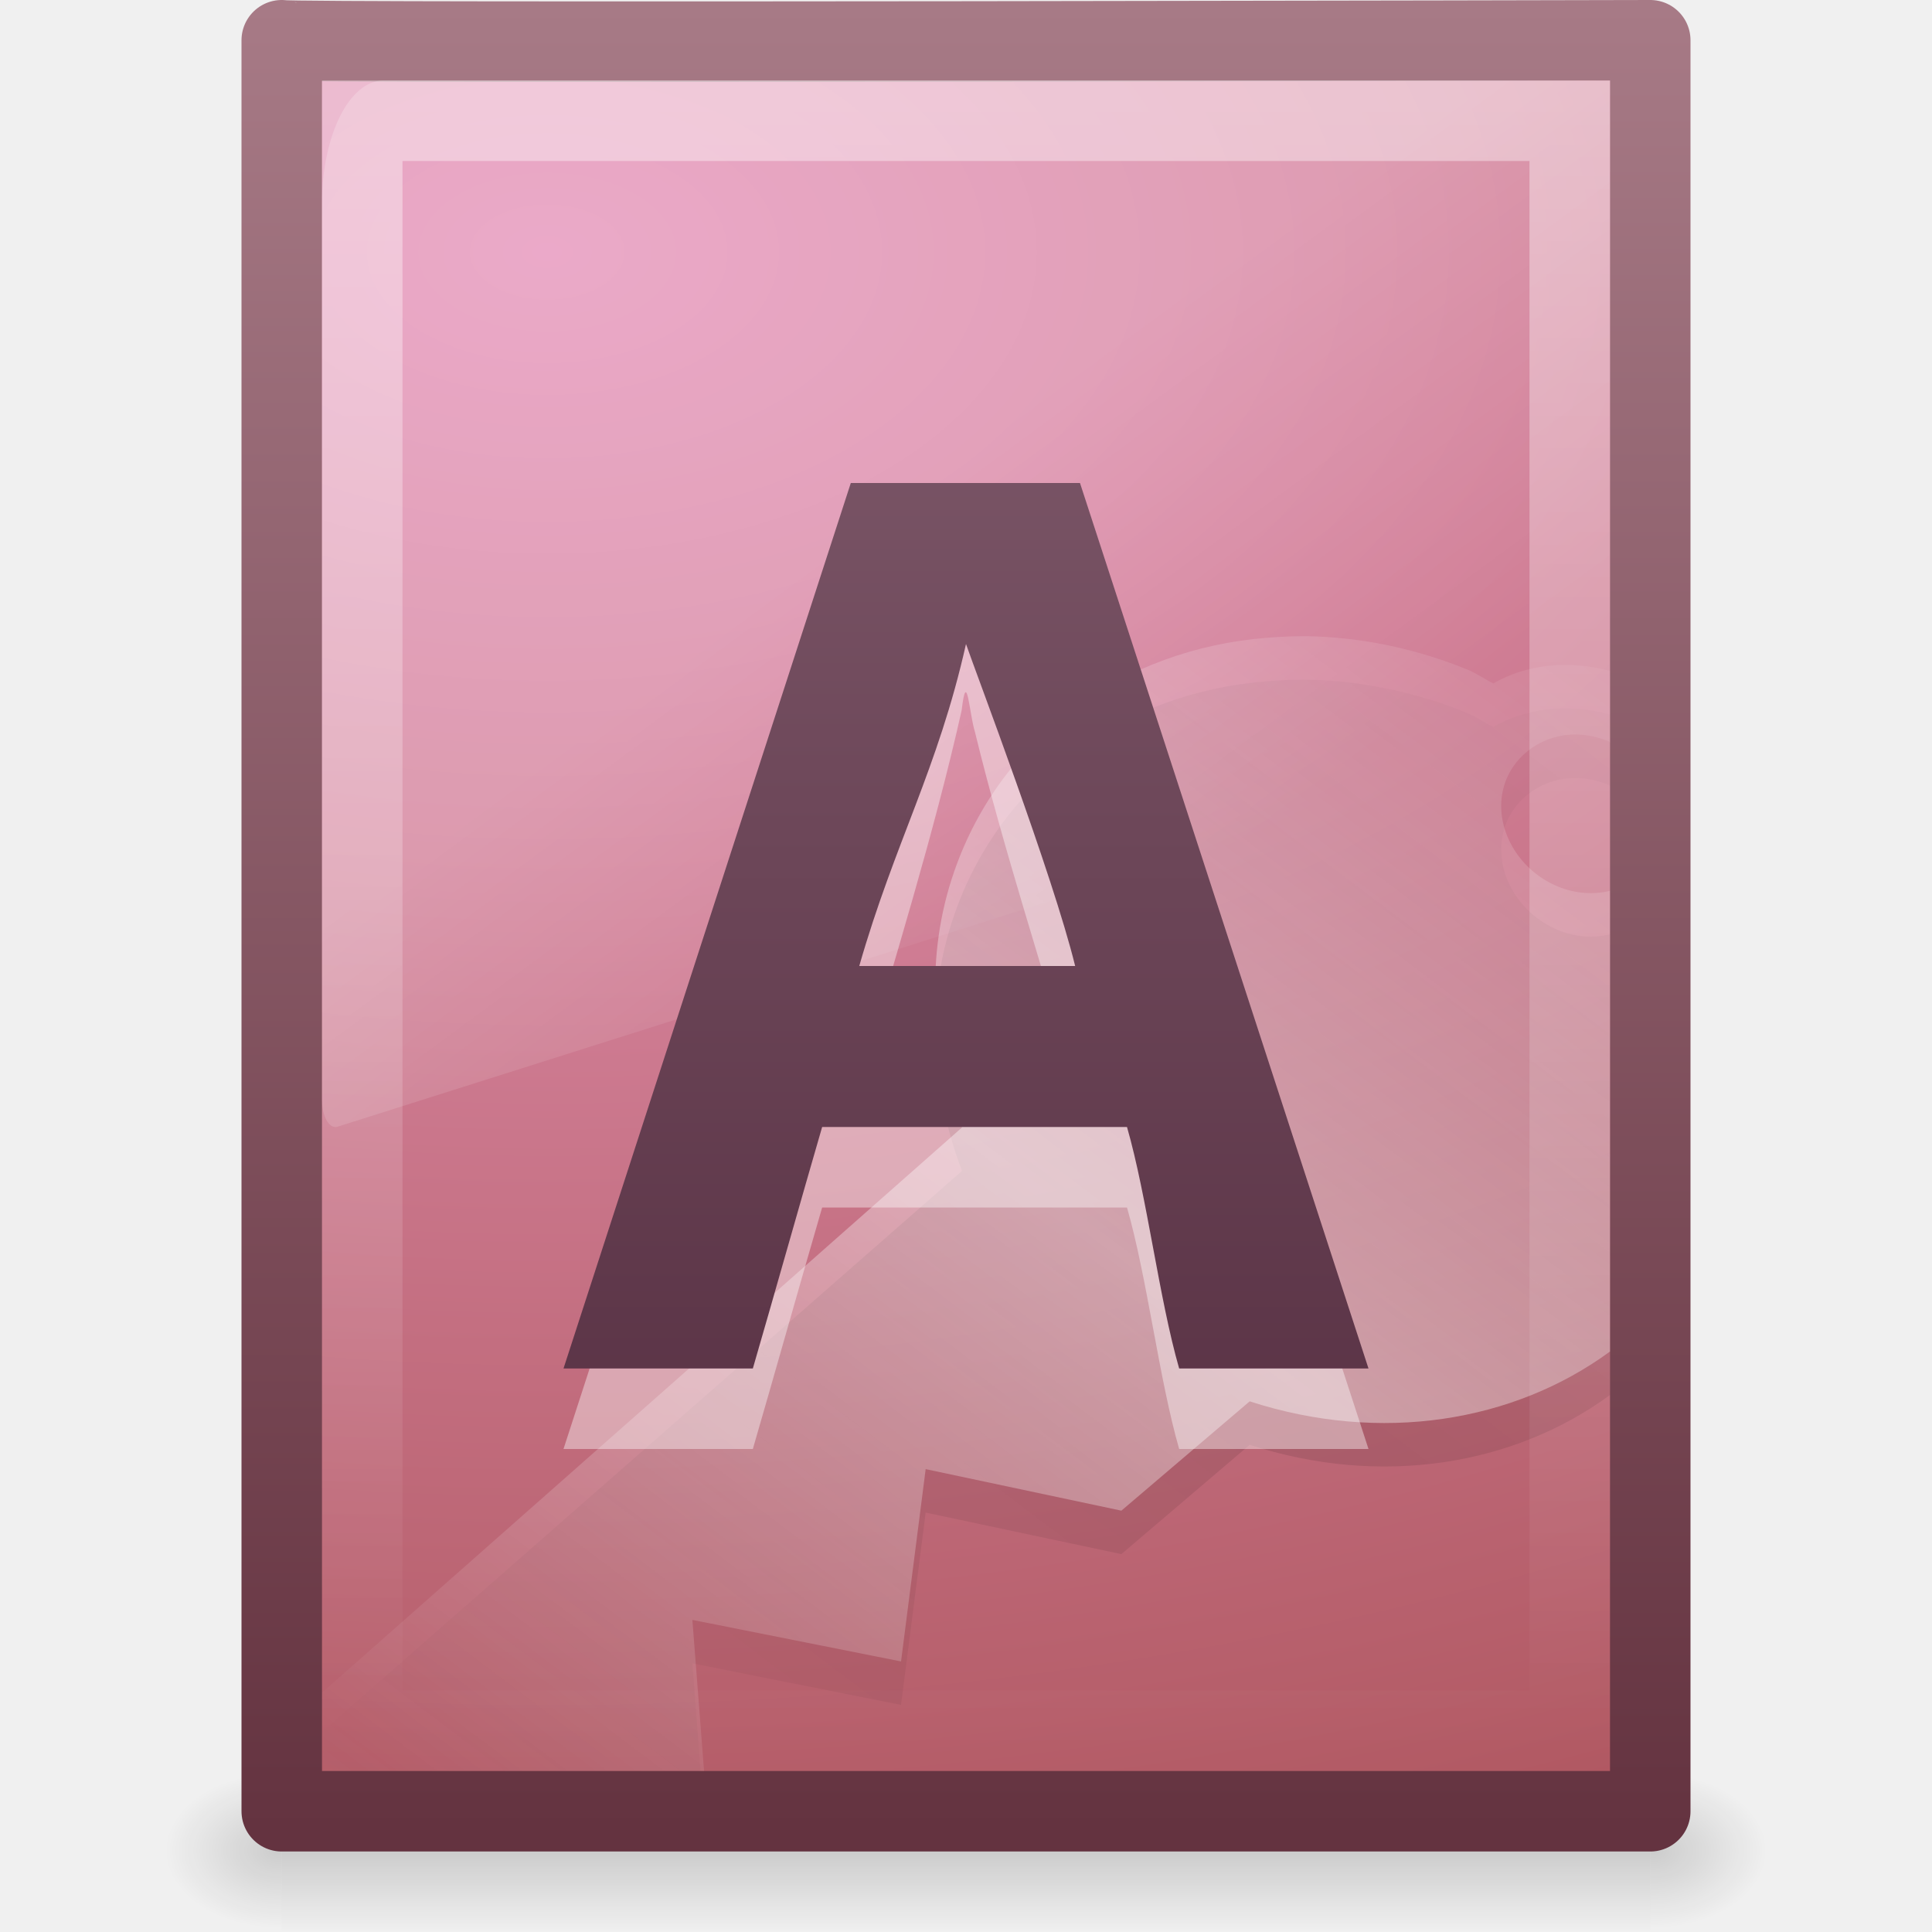
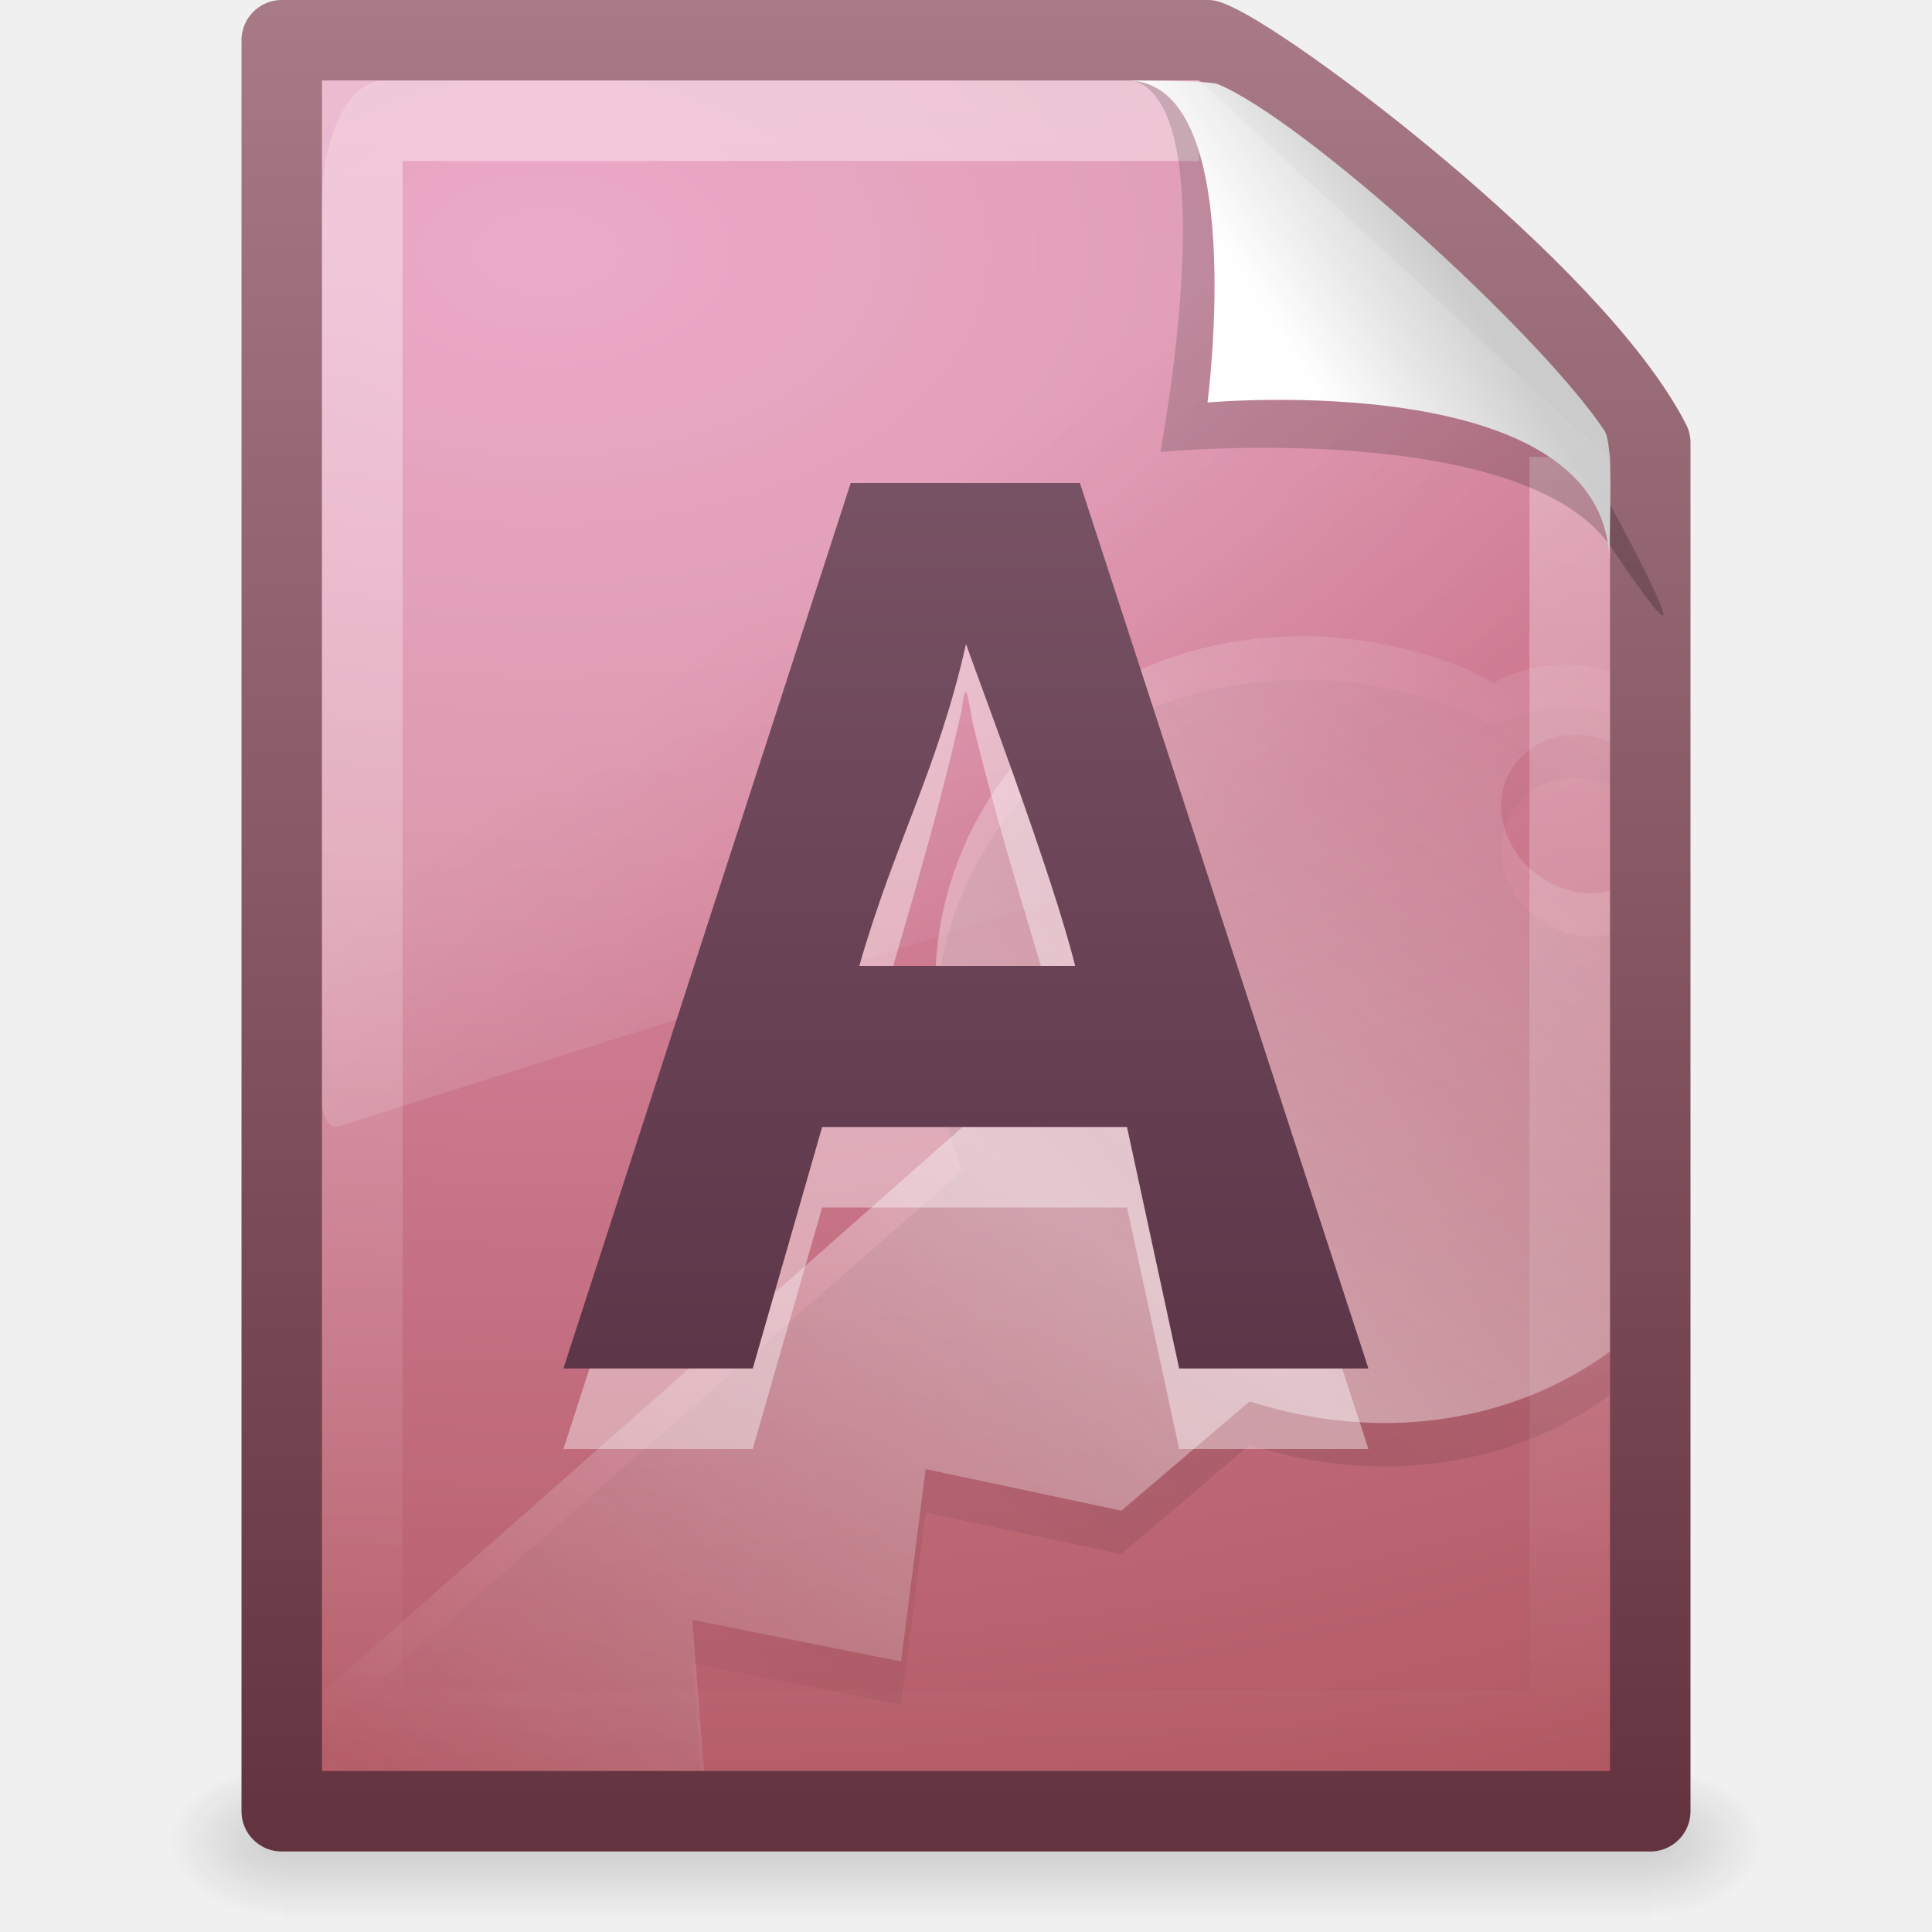
- <svg xmlns="http://www.w3.org/2000/svg" xmlns:xlink="http://www.w3.org/1999/xlink" version="1.0" width="24" height="24" id="svg3473">
-   <defs id="defs3475">
-     <linearGradient id="linearGradient5048">
-       <stop id="stop5050" style="stop-color:#000000;stop-opacity:0" offset="0" />
-       <stop id="stop5056" style="stop-color:#000000;stop-opacity:1" offset="0.5" />
-       <stop id="stop5052" style="stop-color:#000000;stop-opacity:0" offset="1" />
+ <svg xmlns="http://www.w3.org/2000/svg" xmlns:xlink="http://www.w3.org/1999/xlink" version="1" width="24" height="24">
+   <defs>
+     <linearGradient id="a">
+       <stop offset="0" stop-opacity="0" />
+       <stop offset=".5" />
+       <stop offset="1" stop-opacity="0" />
    </linearGradient>
-     <linearGradient x1="302.857" y1="366.648" x2="302.857" y2="609.505" id="linearGradient2447" xlink:href="#linearGradient5048" gradientUnits="userSpaceOnUse" gradientTransform="matrix(0.0352071,0,0,0.00823529,-0.724852,18.98055)" />
-     <radialGradient cx="605.714" cy="486.648" r="117.143" fx="605.714" fy="486.648" id="radialGradient2444" xlink:href="#linearGradient5060" gradientUnits="userSpaceOnUse" gradientTransform="matrix(-0.01204859,0,0,0.00823529,10.76121,18.98057)" />
-     <linearGradient id="linearGradient5060">
-       <stop id="stop5062" style="stop-color:#000000;stop-opacity:1" offset="0" />
-       <stop id="stop5064" style="stop-color:#000000;stop-opacity:0" offset="1" />
+     <linearGradient x1="302.857" y1="366.648" x2="302.857" y2="609.505" id="k" xlink:href="#a" gradientUnits="userSpaceOnUse" gradientTransform="matrix(.035 0 0 .008 -.725 18.981)" />
+     <radialGradient cx="605.714" cy="486.648" r="117.143" fx="605.714" fy="486.648" id="l" xlink:href="#b" gradientUnits="userSpaceOnUse" gradientTransform="matrix(-.012 0 0 .008 10.761 18.981)" />
+     <linearGradient id="b">
+       <stop offset="0" />
+       <stop offset="1" stop-opacity="0" />
    </linearGradient>
-     <radialGradient cx="605.714" cy="486.648" r="117.143" fx="605.714" fy="486.648" id="radialGradient2441" xlink:href="#linearGradient5060" gradientUnits="userSpaceOnUse" gradientTransform="matrix(0.01204859,0,0,0.00823529,13.23879,18.98057)" />
-     <linearGradient id="linearGradient4711-257">
-       <stop id="stop4963" style="stop-color:#643340;stop-opacity:1" offset="0" />
-       <stop id="stop4965" style="stop-color:#a77a86;stop-opacity:1" offset="1" />
+     <radialGradient cx="605.714" cy="486.648" r="117.143" fx="605.714" fy="486.648" id="m" xlink:href="#b" gradientUnits="userSpaceOnUse" gradientTransform="matrix(.012 0 0 .008 13.239 18.981)" />
+     <linearGradient id="c">
+       <stop offset="0" stop-color="#643340" />
+       <stop offset="1" stop-color="#a77a86" />
    </linearGradient>
-     <linearGradient x1="-51.786" y1="53.624" x2="-51.786" y2="2.906" id="linearGradient3405" xlink:href="#linearGradient4711-257" gradientUnits="userSpaceOnUse" gradientTransform="matrix(0.3922137,0,0,0.4473607,29.19929,-1.238699)" />
-     <linearGradient id="linearGradient4145-42">
-       <stop id="stop4953" style="stop-color:#e694bb;stop-opacity:1" offset="0" />
-       <stop id="stop4955" style="stop-color:#d3819a;stop-opacity:1" offset="0.262" />
-       <stop id="stop4957" style="stop-color:#b25a64;stop-opacity:1" offset="0.705" />
-       <stop id="stop4959" style="stop-color:#98313d;stop-opacity:1" offset="1" />
+     <linearGradient x1="-51.786" y1="53.624" x2="-51.786" y2="2.906" id="o" xlink:href="#c" gradientUnits="userSpaceOnUse" gradientTransform="matrix(.392 0 0 .447 29.199 -1.239)" />
+     <linearGradient id="d">
+       <stop offset="0" stop-color="#e694bb" />
+       <stop offset=".262" stop-color="#d3819a" />
+       <stop offset=".705" stop-color="#b25a64" />
+       <stop offset="1" stop-color="#98313d" />
    </linearGradient>
-     <radialGradient cx="14.239" cy="11.49" r="18" fx="14.239" fy="11.49" id="radialGradient3403" xlink:href="#linearGradient4145-42" gradientUnits="userSpaceOnUse" gradientTransform="matrix(0,1.589098,-2.573576,0,36.37854,-19.49787)" />
-     <linearGradient id="linearGradient3211">
-       <stop id="stop3213" style="stop-color:#ffffff;stop-opacity:1" offset="0" />
-       <stop id="stop3215" style="stop-color:#ffffff;stop-opacity:0" offset="1" />
+     <radialGradient cx="14.239" cy="11.49" r="18" fx="14.239" fy="11.49" id="n" xlink:href="#d" gradientUnits="userSpaceOnUse" gradientTransform="matrix(0 1.589 -2.574 0 36.379 -19.498)" />
+     <linearGradient id="e">
+       <stop offset="0" stop-color="#fff" />
+       <stop offset="1" stop-color="#fff" stop-opacity="0" />
    </linearGradient>
-     <linearGradient x1="24" y1="2" x2="24" y2="46.017" id="linearGradient2429" xlink:href="#linearGradient3211" gradientUnits="userSpaceOnUse" gradientTransform="matrix(0.4545444,0,0,0.4651153,1.090934,0.3372293)" />
-     <linearGradient id="linearGradient8589">
-       <stop id="stop8591" style="stop-color:#fefefe;stop-opacity:1" offset="0" />
-       <stop id="stop8593" style="stop-color:#cbcbcb;stop-opacity:1" offset="1" />
+     <linearGradient x1="24" y1="2" x2="24" y2="46.017" id="p" xlink:href="#e" gradientUnits="userSpaceOnUse" gradientTransform="matrix(.455 0 0 .465 1.091 .337)" />
+     <linearGradient id="f">
+       <stop offset="0" stop-color="#fefefe" />
+       <stop offset="1" stop-color="#cbcbcb" />
    </linearGradient>
-     <linearGradient x1="32.892" y1="8.059" x2="36.358" y2="5.457" id="linearGradient2425" xlink:href="#linearGradient8589" gradientUnits="userSpaceOnUse" gradientTransform="matrix(0.4778466,0,0,0.5524833,0.3722548,-0.0761283)" />
-     <linearGradient id="linearGradient8265-821-176-38-919-66-249">
-       <stop id="stop2687" style="stop-color:#ffffff;stop-opacity:1" offset="0" />
-       <stop id="stop2689" style="stop-color:#ffffff;stop-opacity:0" offset="1" />
+     <linearGradient x1="32.892" y1="8.059" x2="36.358" y2="5.457" id="q" xlink:href="#f" gradientUnits="userSpaceOnUse" gradientTransform="matrix(.478 0 0 .552 .372 -.076)" />
+     <linearGradient id="g">
+       <stop offset="0" stop-color="#fff" />
+       <stop offset="1" stop-color="#fff" stop-opacity="0" />
    </linearGradient>
-     <linearGradient x1="16.626" y1="15.298" x2="20.055" y2="24.628" id="linearGradient3376" xlink:href="#linearGradient8265-821-176-38-919-66-249" gradientUnits="userSpaceOnUse" gradientTransform="matrix(0.3482993,0,0,0.6967199,3.640816,-3.158546)" />
-     <linearGradient id="linearGradient4000">
-       <stop id="stop4002" style="stop-color:#000000;stop-opacity:1" offset="0" />
-       <stop id="stop4004" style="stop-color:#000000;stop-opacity:0" offset="1" />
+     <linearGradient x1="16.626" y1="15.298" x2="20.055" y2="24.628" id="r" xlink:href="#g" gradientUnits="userSpaceOnUse" gradientTransform="matrix(.348 0 0 .697 3.641 -3.159)" />
+     <linearGradient id="h">
+       <stop offset="0" />
+       <stop offset="1" stop-opacity="0" />
    </linearGradient>
-     <linearGradient x1="75.854" y1="28" x2="91" y2="12" id="linearGradient3465" xlink:href="#linearGradient4000" gradientUnits="userSpaceOnUse" gradientTransform="matrix(0.5606869,0,0,0.4468189,-29.28361,3.083863)" spreadMethod="reflect" />
-     <linearGradient id="linearGradient5293">
-       <stop id="stop5295" style="stop-color:#ffffff;stop-opacity:1" offset="0" />
-       <stop id="stop5297" style="stop-color:#ffffff;stop-opacity:0" offset="1" />
+     <linearGradient x1="75.854" y1="28" x2="91" y2="12" id="s" xlink:href="#h" gradientUnits="userSpaceOnUse" gradientTransform="matrix(.561 0 0 .447 -29.284 3.084)" spreadMethod="reflect" />
+     <linearGradient id="i">
+       <stop offset="0" stop-color="#fff" />
+       <stop offset="1" stop-color="#fff" stop-opacity="0" />
    </linearGradient>
-     <linearGradient x1="75.854" y1="28" x2="91" y2="12" id="linearGradient3462" xlink:href="#linearGradient5293" gradientUnits="userSpaceOnUse" gradientTransform="matrix(0.5606869,0,0,0.4468189,-29.28361,2.54373)" spreadMethod="reflect" />
-     <linearGradient id="linearGradient4106">
-       <stop id="stop4108" style="stop-color:#51293c;stop-opacity:1" offset="0" />
-       <stop id="stop4110" style="stop-color:#876374;stop-opacity:1" offset="1" />
+     <linearGradient x1="75.854" y1="28" x2="91" y2="12" id="t" xlink:href="#i" gradientUnits="userSpaceOnUse" gradientTransform="matrix(.561 0 0 .447 -29.284 2.544)" spreadMethod="reflect" />
+     <linearGradient id="j">
+       <stop offset="0" stop-color="#51293c" />
+       <stop offset="1" stop-color="#876374" />
    </linearGradient>
-     <linearGradient x1="24.239" y1="44.11" x2="24.239" y2="0.191" id="linearGradient3450" xlink:href="#linearGradient4106" gradientUnits="userSpaceOnUse" gradientTransform="matrix(0.5042588,0,0,0.5029191,1.907158,-0.4284744)" />
-     <linearGradient xlink:href="#linearGradient4106" id="linearGradient3039" gradientUnits="userSpaceOnUse" gradientTransform="matrix(0.5042588,0,0,0.5029191,1.907158,-0.4284744)" x1="24.239" y1="44.11" x2="24.239" y2="0.191" />
-     <linearGradient xlink:href="#linearGradient5293" id="linearGradient3043" gradientUnits="userSpaceOnUse" gradientTransform="matrix(0.5606869,0,0,0.4468189,-29.28361,2.54373)" spreadMethod="reflect" x1="75.854" y1="28" x2="91" y2="12" />
-     <linearGradient xlink:href="#linearGradient4000" id="linearGradient3046" gradientUnits="userSpaceOnUse" gradientTransform="matrix(0.5606869,0,0,0.4468189,-29.28361,3.083863)" spreadMethod="reflect" x1="75.854" y1="28" x2="91" y2="12" />
-     <linearGradient xlink:href="#linearGradient8265-821-176-38-919-66-249" id="linearGradient3049" gradientUnits="userSpaceOnUse" gradientTransform="matrix(0.3482993,0,0,0.6967199,3.640816,-3.158546)" x1="16.626" y1="15.298" x2="20.055" y2="24.628" />
-     <linearGradient xlink:href="#linearGradient8589" id="linearGradient3052" gradientUnits="userSpaceOnUse" gradientTransform="matrix(0.4778466,0,0,0.5524833,0.3722548,-0.0761283)" x1="32.892" y1="8.059" x2="36.358" y2="5.457" />
-     <linearGradient xlink:href="#linearGradient3211" id="linearGradient3056" gradientUnits="userSpaceOnUse" gradientTransform="matrix(0.4545444,0,0,0.4651153,1.090934,0.3372293)" x1="24" y1="2" x2="24" y2="46.017" />
-     <radialGradient xlink:href="#linearGradient4145-42" id="radialGradient3059" gradientUnits="userSpaceOnUse" gradientTransform="matrix(0,1.589098,-2.573576,0,36.37854,-19.49787)" cx="14.239" cy="11.49" fx="14.239" fy="11.49" r="18" />
-     <linearGradient xlink:href="#linearGradient4711-257" id="linearGradient3061" gradientUnits="userSpaceOnUse" gradientTransform="matrix(0.3922137,0,0,0.4473607,29.19929,-1.238699)" x1="-51.786" y1="53.624" x2="-51.786" y2="2.906" />
-     <radialGradient xlink:href="#linearGradient5060" id="radialGradient3064" gradientUnits="userSpaceOnUse" gradientTransform="matrix(0.01204859,0,0,0.00823529,13.23879,18.98057)" cx="605.714" cy="486.648" fx="605.714" fy="486.648" r="117.143" />
-     <radialGradient xlink:href="#linearGradient5060" id="radialGradient3067" gradientUnits="userSpaceOnUse" gradientTransform="matrix(-0.01204859,0,0,0.00823529,10.76121,18.98057)" cx="605.714" cy="486.648" fx="605.714" fy="486.648" r="117.143" />
-     <linearGradient xlink:href="#linearGradient5048" id="linearGradient3070" gradientUnits="userSpaceOnUse" gradientTransform="matrix(0.0352071,0,0,0.00823529,-0.724852,18.98055)" x1="302.857" y1="366.648" x2="302.857" y2="609.505" />
+     <linearGradient x1="24.239" y1="44.11" x2="24.239" y2=".191" id="u" xlink:href="#j" gradientUnits="userSpaceOnUse" gradientTransform="matrix(.504 0 0 .503 1.907 -.428)" />
  </defs>
-   <rect style="opacity:0.15;fill:url(#linearGradient3070);fill-opacity:1;fill-rule:nonzero;stroke:none;stroke-width:1;marker:none;visibility:visible;display:inline;overflow:visible" id="rect2879" y="22" x="3.5" height="2" width="17" />
-   <path style="opacity:0.15;fill:url(#radialGradient3067);fill-opacity:1;fill-rule:nonzero;stroke:none;stroke-width:1;marker:none;visibility:visible;display:inline;overflow:visible" id="path2881" d="m 3.5,22 c 0,0 0,2 0,2 C 2.88,24.004 2,23.552 2,23 2,22.448 2.692,22 3.5,22 z" />
-   <path style="opacity:0.15;fill:url(#radialGradient3064);fill-opacity:1;fill-rule:nonzero;stroke:none;stroke-width:1;marker:none;visibility:visible;display:inline;overflow:visible" id="path2883" d="m 20.5,22 c 0,0 0,2 0,2 0.62,0.004 1.5,-0.448 1.5,-1 0,-0.552 -0.692,-1 -1.5,-1 l 0,0 z" />
-   <path style="fill:url(#radialGradient3059);fill-opacity:1;fill-rule:nonzero;stroke:url(#linearGradient3061);stroke-width:1;stroke-linecap:butt;stroke-linejoin:round;stroke-miterlimit:4;stroke-opacity:1;stroke-dasharray:none;stroke-dashoffset:0;marker:none;visibility:visible;display:inline;overflow:visible;enable-background:accumulate" id="path4160" d="M 3.5,0.5 C 3.609,0.54 20.5,0.5 20.5,0.5 c 0,0 3.9e-5,16.271 3.9e-5,22 -5.667,0 -11.333,0 -17,0 0,-7.333 0,-14.667 0,-22 z" />
-   <path style="opacity:0.4;fill:none;stroke:url(#linearGradient3056);stroke-width:1;stroke-linecap:butt;stroke-linejoin:miter;stroke-miterlimit:4;stroke-opacity:1;stroke-dasharray:none;stroke-dashoffset:0;display:inline" id="path2435" d="m 19.5,1.5 c 0,5.208 0,14.792 0,20 -5,0 -10,0 -15,0 0,-6.667 0,-13.333 0,-20 3.437,0 12.063,0 15.5,0" />
-   <path style="opacity:0.2;fill:url(#linearGradient3049);fill-opacity:1;fill-rule:evenodd;stroke:none" id="path3879" d="M 4.762,1 C 4.341,1 4,1.682 4,2.524 L 4,13.672 c 9.65e-4,0.094 0.022,0.182 0.057,0.245 0.035,0.062 0.082,0.092 0.128,0.082 L 19.859,9.034 C 19.939,9.009 19.999,8.871 20,8.707 L 20,1 c -5.079,7e-7 -10.159,5e-7 -15.238,5e-7 z" />
-   <path style="opacity:0.1;fill:url(#linearGradient3046);fill-opacity:1;fill-rule:nonzero;stroke:none;stroke-width:0.912;marker:none;visibility:visible;display:inline;overflow:visible;enable-background:accumulate" id="path5316" d="m 16.345,8.446 c -0.206,-0.008 -0.411,0.001 -0.612,0.017 -1.766,0.141 -3.293,1.208 -3.88,2.904 -0.362,1.045 -0.289,2.152 0.097,3.179 l -7.95,6.967 0,0.486 4.703,0 -0.102,-1.336 2.592,0.516 0.306,-2.389 2.431,0.516 1.594,-1.358 c 1.628,0.528 3.28,0.258 4.476,-0.619 0,-1.912 0,-3.806 0,-5.723 -0.198,0.05 -0.427,0.037 -0.644,-0.052 -0.531,-0.217 -0.83,-0.797 -0.66,-1.289 0.128,-0.369 0.494,-0.607 0.886,-0.601 0.131,0.002 0.27,0.032 0.403,0.086 0.007,0.003 0.009,0.014 0.016,0.017 C 20,9.47 20,9.174 20,8.875 19.482,8.736 18.96,8.793 18.551,9.03 18.44,8.976 18.345,8.905 18.229,8.858 17.605,8.603 16.963,8.47 16.345,8.446 z" />
-   <path style="opacity:0.4;fill:url(#linearGradient3043);fill-opacity:1;fill-rule:nonzero;stroke:none;stroke-width:0.912;marker:none;visibility:visible;display:inline;overflow:visible;enable-background:accumulate" id="path5283" d="m 16.345,7.906 c -0.206,-0.008 -0.411,0.001 -0.612,0.017 -1.766,0.141 -3.293,1.208 -3.88,2.904 -0.362,1.045 -0.289,2.152 0.097,3.179 l -7.95,7.021 c 0,0 0.022,0.972 0.022,0.972 1.575,0 3.149,0 4.724,0 l -0.145,-1.876 2.592,0.516 0.306,-2.389 2.431,0.516 1.594,-1.358 c 1.628,0.528 3.28,0.258 4.476,-0.619 0,-1.912 0,-3.806 0,-5.723 -0.198,0.05 -0.427,0.037 -0.644,-0.052 -0.531,-0.217 -0.83,-0.797 -0.66,-1.289 0.128,-0.369 0.494,-0.607 0.886,-0.601 0.131,0.002 0.27,0.032 0.403,0.086 0.007,0.003 0.009,0.014 0.016,0.017 C 20,8.93 20,8.633 20,8.335 19.482,8.196 18.96,8.252 18.551,8.49 18.44,8.436 18.345,8.365 18.229,8.318 17.605,8.063 16.963,7.93 16.345,7.906 z" />
-   <path style="font-size:30.514px;font-style:normal;font-variant:normal;font-weight:bold;font-stretch:normal;opacity:0.4;fill:#ffffff;fill-opacity:1;fill-rule:nonzero;stroke:none;stroke-width:1px;marker:none;visibility:visible;display:inline;overflow:visible;enable-background:accumulate;font-family:Droid Sans;-inkscape-font-specification:Droid Sans Bold" id="path3467" d="M 14.648,18 C 14.398,17.131 14.25,15.869 14,15 12.738,15 11.476,15 10.213,15 9.96,15.869 9.605,17.131 9.352,18 8.568,18 7.784,18 7,18 8.19,14.333 9.379,10.667 10.569,7 c 0.949,0 1.898,0 2.847,0 1.195,3.667 2.389,7.333 3.584,11 -0.784,0 -1.568,0 -2.352,0 z m -1.292,-4.556 c -0.413,-1.453 -0.888,-2.888 -1.246,-4.356 -0.069,-0.221 -0.1,-0.809 -0.164,-0.264 -0.35,1.559 -0.832,3.084 -1.272,4.62 0.894,0 1.788,0 2.682,0 z" />
-   <path style="font-size:30.514px;font-style:normal;font-variant:normal;font-weight:bold;font-stretch:normal;fill:url(#linearGradient3039);fill-opacity:1;stroke:none;font-family:Droid Sans;-inkscape-font-specification:Droid Sans Bold" id="text3893" d="M 14.648,17 C 14.398,16.131 14.25,14.869 14,14 12.738,14 11.476,14 10.213,14 9.96,14.869 9.605,16.131 9.352,17 8.568,17 7.784,17 7,17 8.19,13.333 9.379,9.667 10.569,6 11.518,6 12.467,6 13.416,6 14.611,9.667 15.805,13.333 17,17 c -0.784,0 -1.568,0 -2.352,0 z m -1.292,-5 C 13.076,10.86 12.117,8.342 12,8 c -0.35,1.559 -0.886,2.465 -1.326,4 0.894,0 1.788,0 2.682,0 z" />
+   <g>
+     <rect width="17" height="2" x="3.5" y="22" opacity=".15" fill="url(#k)" overflow="visible" />
+     <path d="M3.5 22v2c-.62.004-1.5-.448-1.5-1s.692-1 1.5-1z" opacity=".15" fill="url(#l)" overflow="visible" />
+     <path d="M20.5 22v2c.62.004 1.5-.448 1.5-1s-.692-1-1.5-1z" opacity=".15" fill="url(#m)" overflow="visible" />
+     <path d="M3.5.5h11.5c.683.237 4.541 3.128 5.5 5v17h-17v-22z" fill="url(#n)" stroke="url(#o)" stroke-linejoin="round" overflow="visible" enable-background="accumulate" />
+     <path d="M19.5 5.677v15.823h-15v-20h10.394" opacity=".4" stroke="url(#p)" fill="none" />
+     <path d="M14.075 1c1.156.329.339 4.614.339 4.614s4.515-.428 5.608 1.195c1.489 2.212-.068-.635-.173-.822-.756-1.34-3.866-4.547-5.045-4.941-.088-.029-.284-.046-.728-.046z" opacity=".2" fill-rule="evenodd" />
+     <path d="M14 1c1.526 0 1 4 1 4s4.992-.453 4.992 2c0-.598.056-1.478-.064-1.656-.839-1.243-3.744-3.862-4.798-4.298-.086-.036-.686-.046-1.13-.046z" fill="url(#q)" fill-rule="evenodd" />
+     <path d="M4.762 1c-.421 0-.762.682-.762 1.524v11.148c.001.094.022.182.057.245.035.062.082.092.128.082l15.673-4.964c.081-.025.14-.163.141-.327v-3l-5.098-4.707h-10.14z" opacity=".2" fill="url(#r)" fill-rule="evenodd" />
+     <path d="M16.345 8.446c-.206-.008-.411.001-.612.017-1.766.141-3.293 1.208-3.88 2.904-.362 1.045-.289 2.152.097 3.179l-7.95 6.967v.486h4.703l-.102-1.336 2.592.516.306-2.389 2.431.516 1.594-1.358c1.628.528 3.28.258 4.476-.619v-5.723c-.198.05-.427.037-.644-.052-.531-.217-.83-.797-.66-1.289.128-.369.494-.607.886-.601.131.002.27.032.403.086l.016.017v-.894c-.518-.139-1.04-.083-1.449.155l-.322-.172c-.624-.255-1.266-.388-1.884-.412z" opacity=".1" fill="url(#s)" overflow="visible" enable-background="accumulate" />
+     <path d="M16.345 7.906c-.206-.008-.411.001-.612.017-1.766.141-3.293 1.208-3.88 2.904-.362 1.045-.289 2.152.097 3.179l-7.95 7.021.022.972h4.724l-.145-1.876 2.592.516.306-2.389 2.431.516 1.594-1.358c1.628.528 3.28.258 4.476-.619v-5.723c-.198.05-.427.037-.644-.052-.531-.217-.83-.797-.66-1.289.128-.369.494-.607.886-.601.131.002.27.032.403.086l.016.017v-.894c-.518-.139-1.04-.083-1.449.155l-.322-.172c-.624-.255-1.266-.388-1.884-.412z" opacity=".4" fill="url(#t)" overflow="visible" enable-background="accumulate" />
+     <path d="M14.648 18l-.648-3h-3.787l-.862 3h-2.352l3.569-11h2.847l3.584 11h-2.352zm-1.292-4.556c-.413-1.453-.888-2.888-1.246-4.356-.069-.221-.1-.809-.164-.264-.35 1.559-.832 3.084-1.272 4.62h2.682z" style="-inkscape-font-specification:Droid Sans Bold" font-size="30.514" font-weight="bold" opacity=".4" fill="#fff" overflow="visible" enable-background="accumulate" font-family="Droid Sans" />
+     <path d="M14.648 17l-.648-3h-3.787l-.862 3h-2.352l3.569-11h2.847l3.584 11h-2.352zm-1.292-5c-.281-1.14-1.239-3.658-1.356-4-.35 1.559-.886 2.465-1.326 4h2.682z" style="-inkscape-font-specification:Droid Sans Bold" font-size="30.514" font-weight="bold" fill="url(#u)" font-family="Droid Sans" />
+   </g>
</svg>
